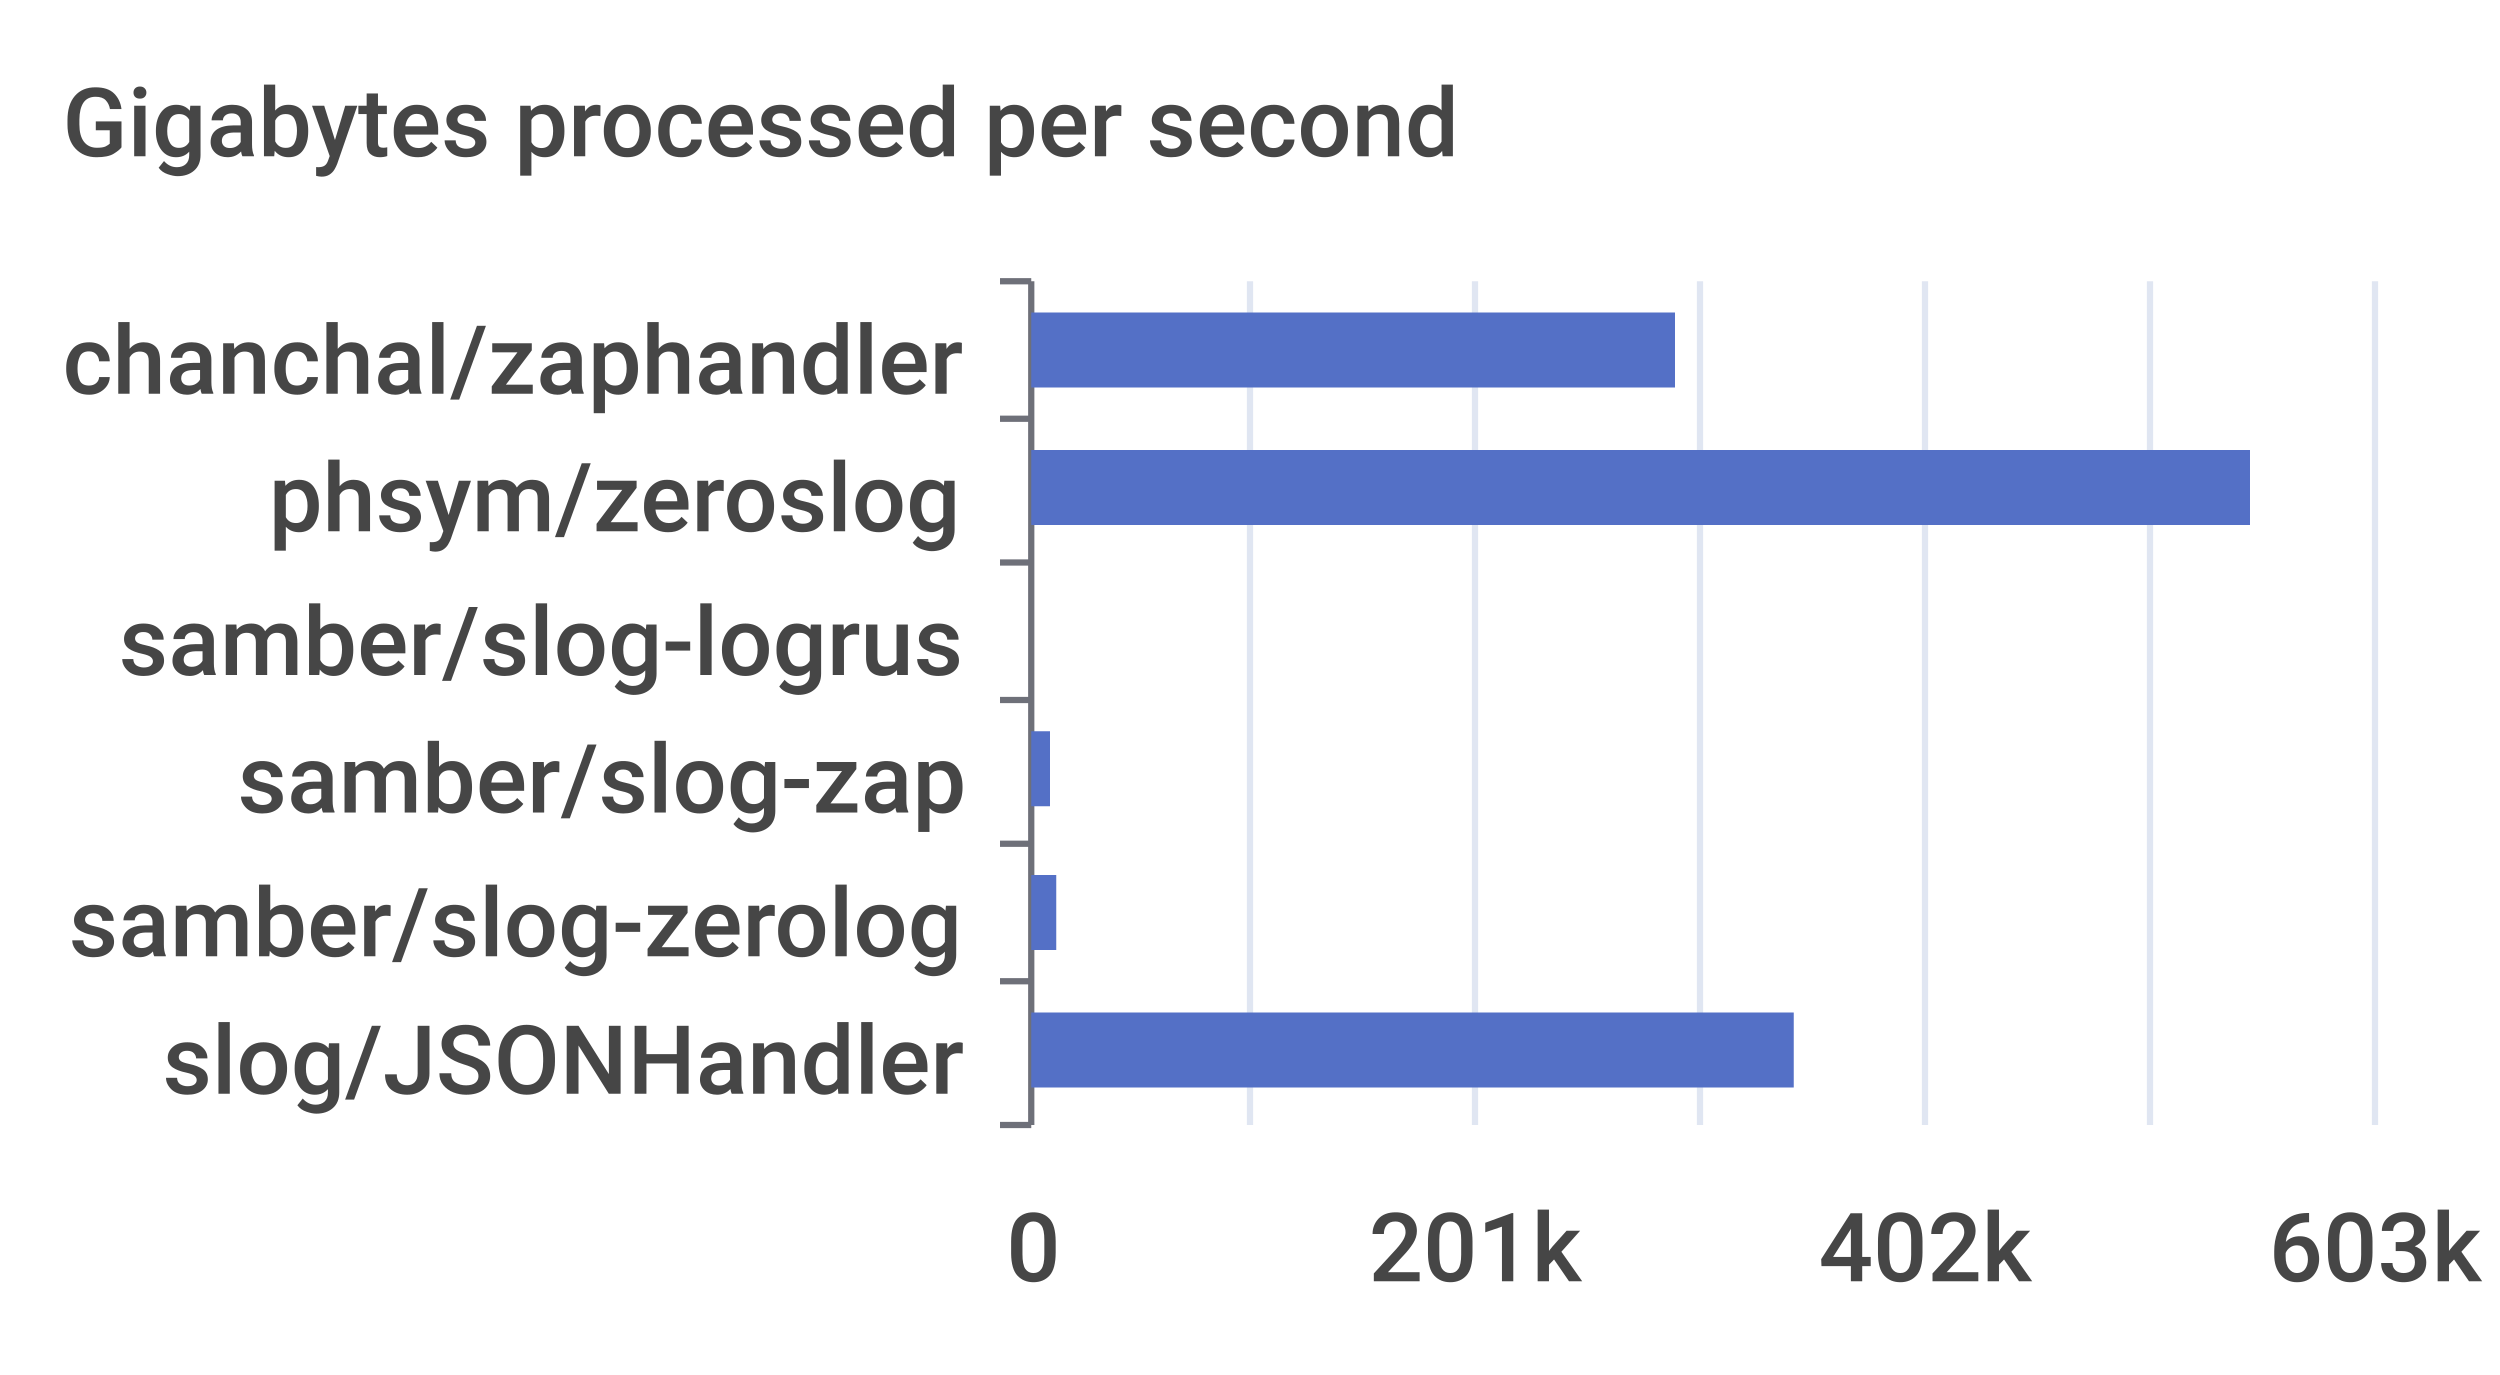
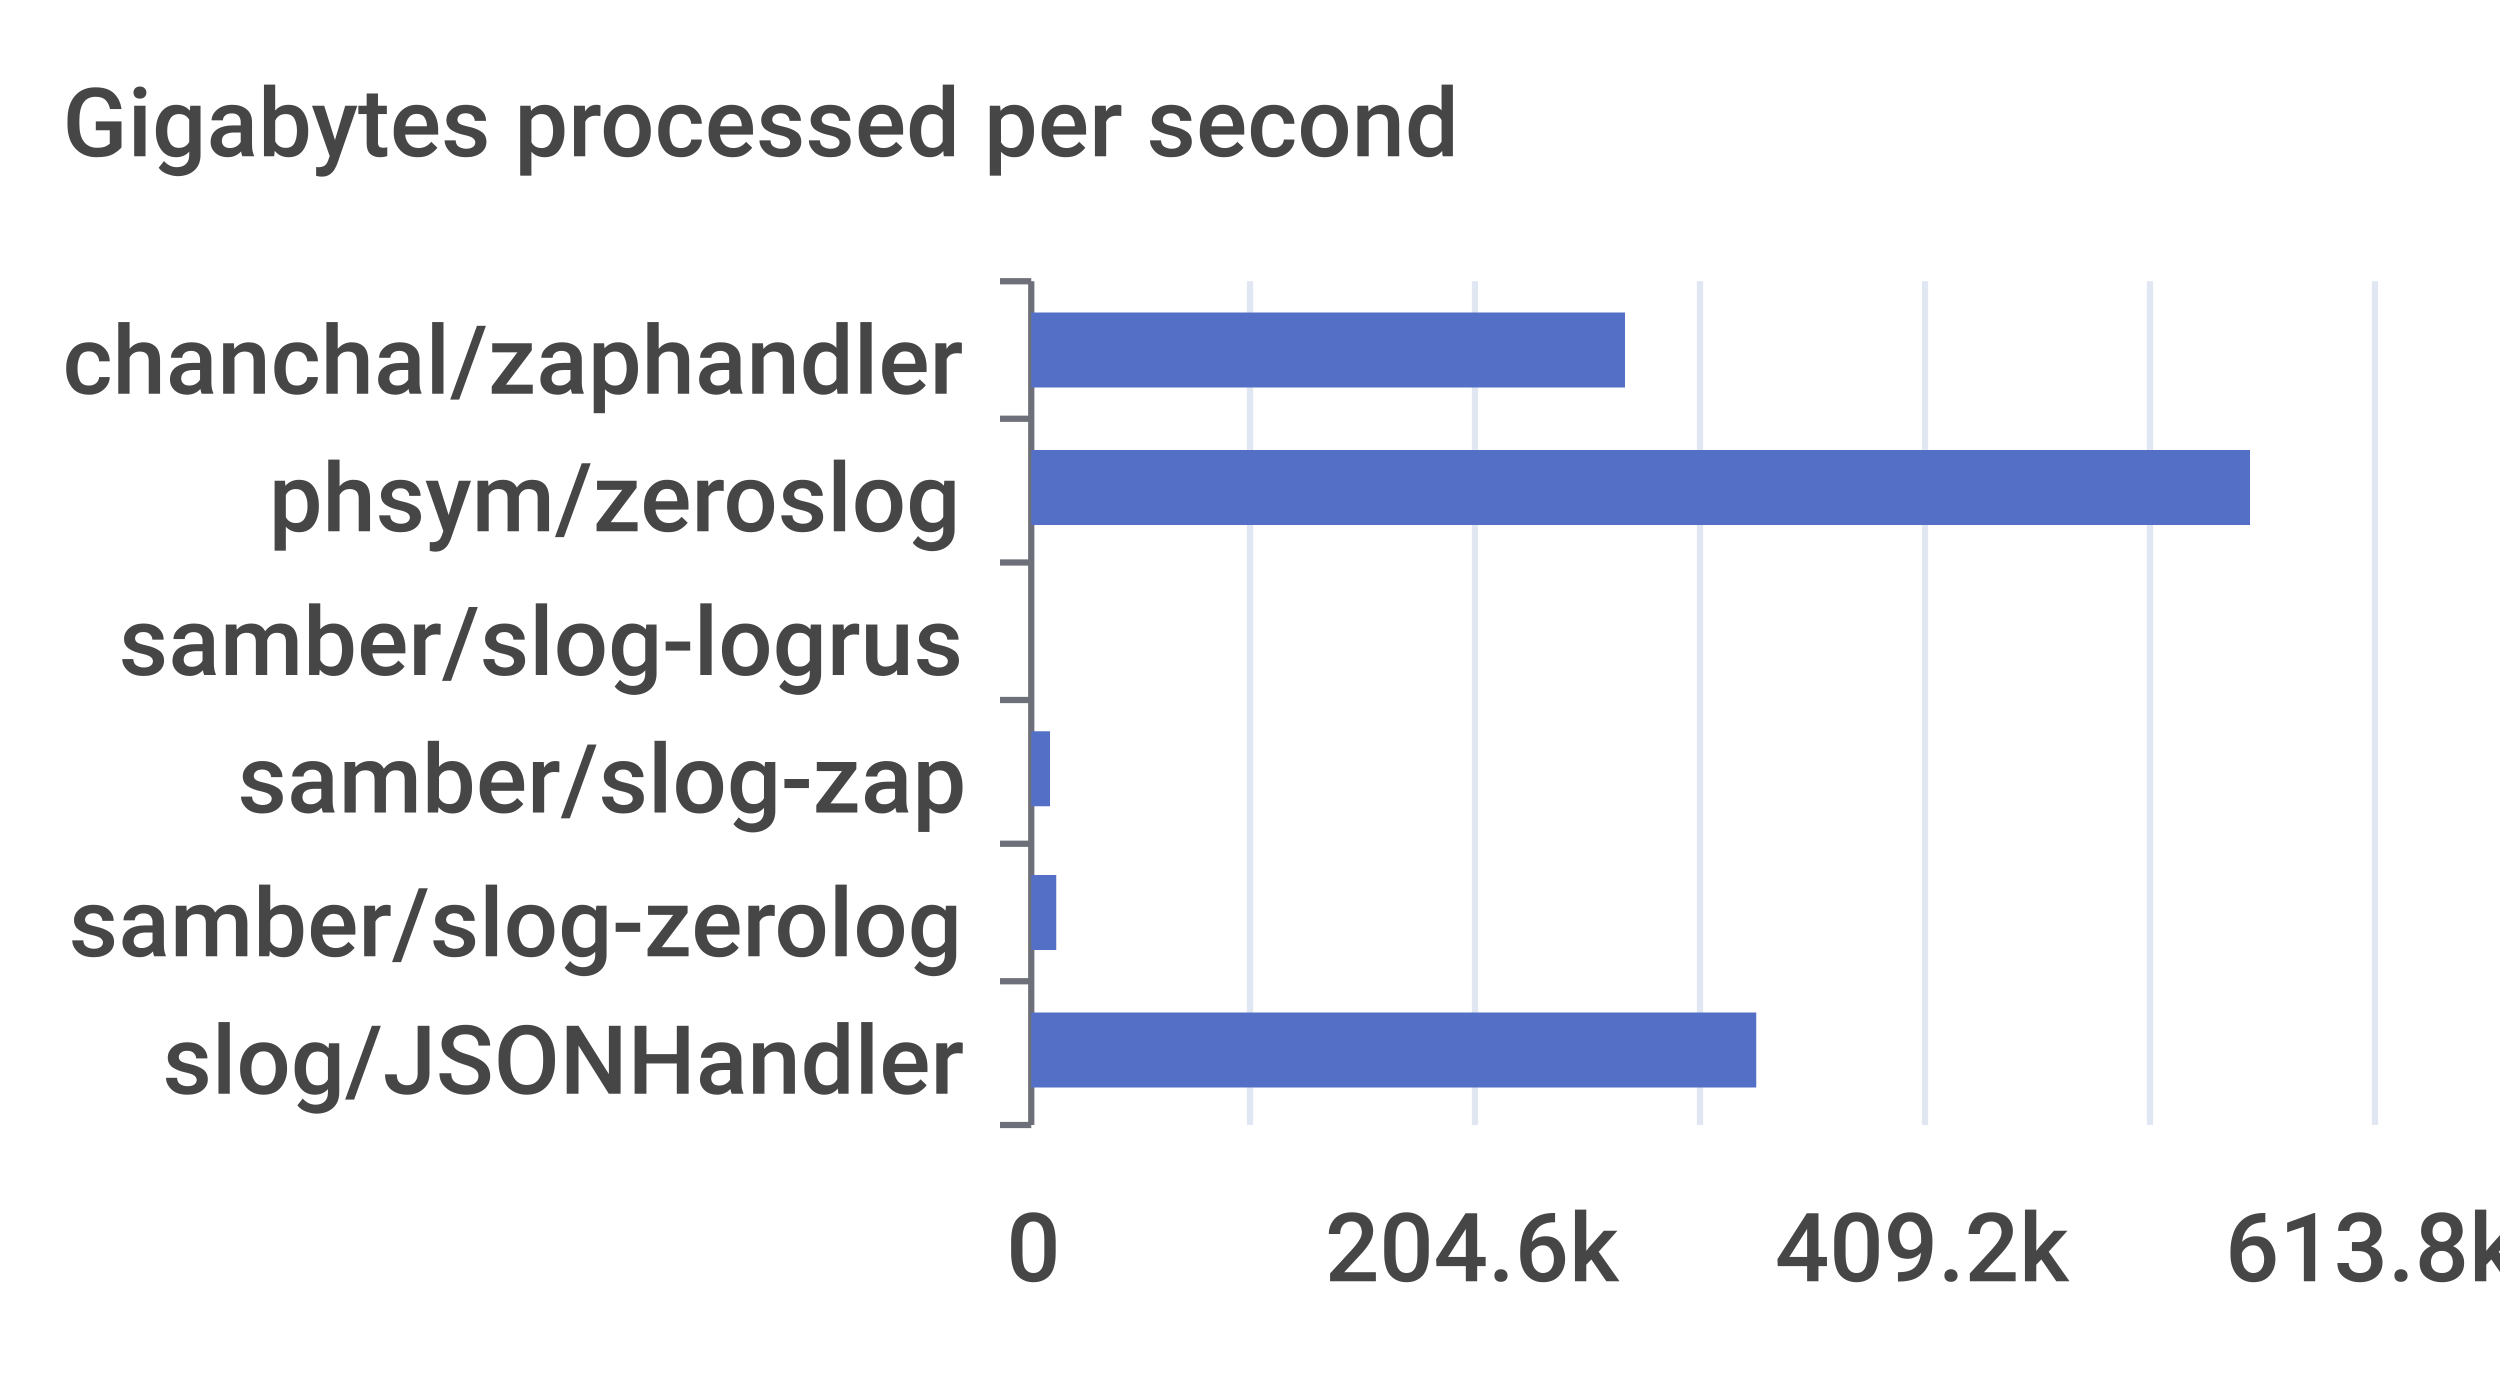
<svg xmlns="http://www.w3.org/2000/svg" width="400" height="220">\n<path d="M 0 0 L 400 0 L 400 220 L 0 220 L 0 0" style="stroke-width:0;stroke:none;fill:rgba(255,255,255,1.0)" />
  <text x="10" y="25" style="stroke-width:0;stroke:none;fill:rgba(70,70,70,1.0);font-size:15.3px;font-family:'Roboto Medium',sans-serif">Gigabytes processed per second</text>
  <path d="M 160 45 L 165 45" style="stroke-width:1;stroke:rgba(110,112,121,1.0);fill:none" />
  <path d="M 160 67 L 165 67" style="stroke-width:1;stroke:rgba(110,112,121,1.0);fill:none" />
  <path d="M 160 90 L 165 90" style="stroke-width:1;stroke:rgba(110,112,121,1.0);fill:none" />
  <path d="M 160 112 L 165 112" style="stroke-width:1;stroke:rgba(110,112,121,1.0);fill:none" />
  <path d="M 160 135 L 165 135" style="stroke-width:1;stroke:rgba(110,112,121,1.0);fill:none" />
  <path d="M 160 157 L 165 157" style="stroke-width:1;stroke:rgba(110,112,121,1.0);fill:none" />
  <path d="M 160 180 L 165 180" style="stroke-width:1;stroke:rgba(110,112,121,1.0);fill:none" />
  <path d="M 165 45 L 165 180" style="stroke-width:1;stroke:rgba(110,112,121,1.0);fill:none" />
  <text x="10" y="63" style="stroke-width:0;stroke:none;fill:rgba(70,70,70,1.0);font-size:15.3px;font-family:'Roboto Medium',sans-serif">chanchal/zaphandler</text>
  <text x="43" y="85" style="stroke-width:0;stroke:none;fill:rgba(70,70,70,1.0);font-size:15.3px;font-family:'Roboto Medium',sans-serif">phsym/zeroslog</text>
  <text x="19" y="108" style="stroke-width:0;stroke:none;fill:rgba(70,70,70,1.0);font-size:15.3px;font-family:'Roboto Medium',sans-serif">samber/slog-logrus</text>
  <text x="38" y="130" style="stroke-width:0;stroke:none;fill:rgba(70,70,70,1.0);font-size:15.3px;font-family:'Roboto Medium',sans-serif">samber/slog-zap</text>
  <text x="11" y="153" style="stroke-width:0;stroke:none;fill:rgba(70,70,70,1.0);font-size:15.3px;font-family:'Roboto Medium',sans-serif">samber/slog-zerolog</text>
  <text x="26" y="175" style="stroke-width:0;stroke:none;fill:rgba(70,70,70,1.0);font-size:15.3px;font-family:'Roboto Medium',sans-serif">slog/JSONHandler</text>
  <text x="161" y="205" style="stroke-width:0;stroke:none;fill:rgba(70,70,70,1.0);font-size:15.3px;font-family:'Roboto Medium',sans-serif">0</text>
-   <text x="219" y="205" style="stroke-width:0;stroke:none;fill:rgba(70,70,70,1.0);font-size:15.3px;font-family:'Roboto Medium',sans-serif">201k</text>
-   <text x="291" y="205" style="stroke-width:0;stroke:none;fill:rgba(70,70,70,1.0);font-size:15.3px;font-family:'Roboto Medium',sans-serif">402k</text>
-   <text x="363" y="205" style="stroke-width:0;stroke:none;fill:rgba(70,70,70,1.0);font-size:15.3px;font-family:'Roboto Medium',sans-serif">603k</text>
+   <text x="212" y="205" style="stroke-width:0;stroke:none;fill:rgba(70,70,70,1.0);font-size:15.3px;font-family:'Roboto Medium',sans-serif">204.6k</text>
+   <text x="284" y="205" style="stroke-width:0;stroke:none;fill:rgba(70,70,70,1.0);font-size:15.3px;font-family:'Roboto Medium',sans-serif">409.2k</text>
+   <text x="356" y="205" style="stroke-width:0;stroke:none;fill:rgba(70,70,70,1.0);font-size:15.3px;font-family:'Roboto Medium',sans-serif">613.8k</text>
  <path d="M 200 45 L 200 180" style="stroke-width:1;stroke:rgba(224,230,242,1.0);fill:none" />
  <path d="M 236 45 L 236 180" style="stroke-width:1;stroke:rgba(224,230,242,1.0);fill:none" />
  <path d="M 272 45 L 272 180" style="stroke-width:1;stroke:rgba(224,230,242,1.0);fill:none" />
  <path d="M 308 45 L 308 180" style="stroke-width:1;stroke:rgba(224,230,242,1.0);fill:none" />
  <path d="M 344 45 L 344 180" style="stroke-width:1;stroke:rgba(224,230,242,1.0);fill:none" />
  <path d="M 380 45 L 380 180" style="stroke-width:1;stroke:rgba(224,230,242,1.0);fill:none" />
-   <path d="M 165 162 L 287 162 L 287 174 L 165 174 L 165 162" style="stroke-width:0;stroke:none;fill:rgba(84,112,198,1.0)" />
+   <path d="M 165 162 L 281 162 L 281 174 L 165 174 L 165 162" style="stroke-width:0;stroke:none;fill:rgba(84,112,198,1.0)" />
  <path d="M 165 140 L 169 140 L 169 152 L 165 152 L 165 140" style="stroke-width:0;stroke:none;fill:rgba(84,112,198,1.0)" />
  <path d="M 165 117 L 168 117 L 168 129 L 165 129 L 165 117" style="stroke-width:0;stroke:none;fill:rgba(84,112,198,1.0)" />
  <path d="M 165 95 L 165 95 L 165 107 L 165 107 L 165 95" style="stroke-width:0;stroke:none;fill:rgba(84,112,198,1.0)" />
  <path d="M 165 72 L 360 72 L 360 84 L 165 84 L 165 72" style="stroke-width:0;stroke:none;fill:rgba(84,112,198,1.0)" />
-   <path d="M 165 50 L 268 50 L 268 62 L 165 62 L 165 50" style="stroke-width:0;stroke:none;fill:rgba(84,112,198,1.0)" />
+   <path d="M 165 50 L 260 50 L 260 62 L 165 62 L 165 50" style="stroke-width:0;stroke:none;fill:rgba(84,112,198,1.0)" />
</svg>
